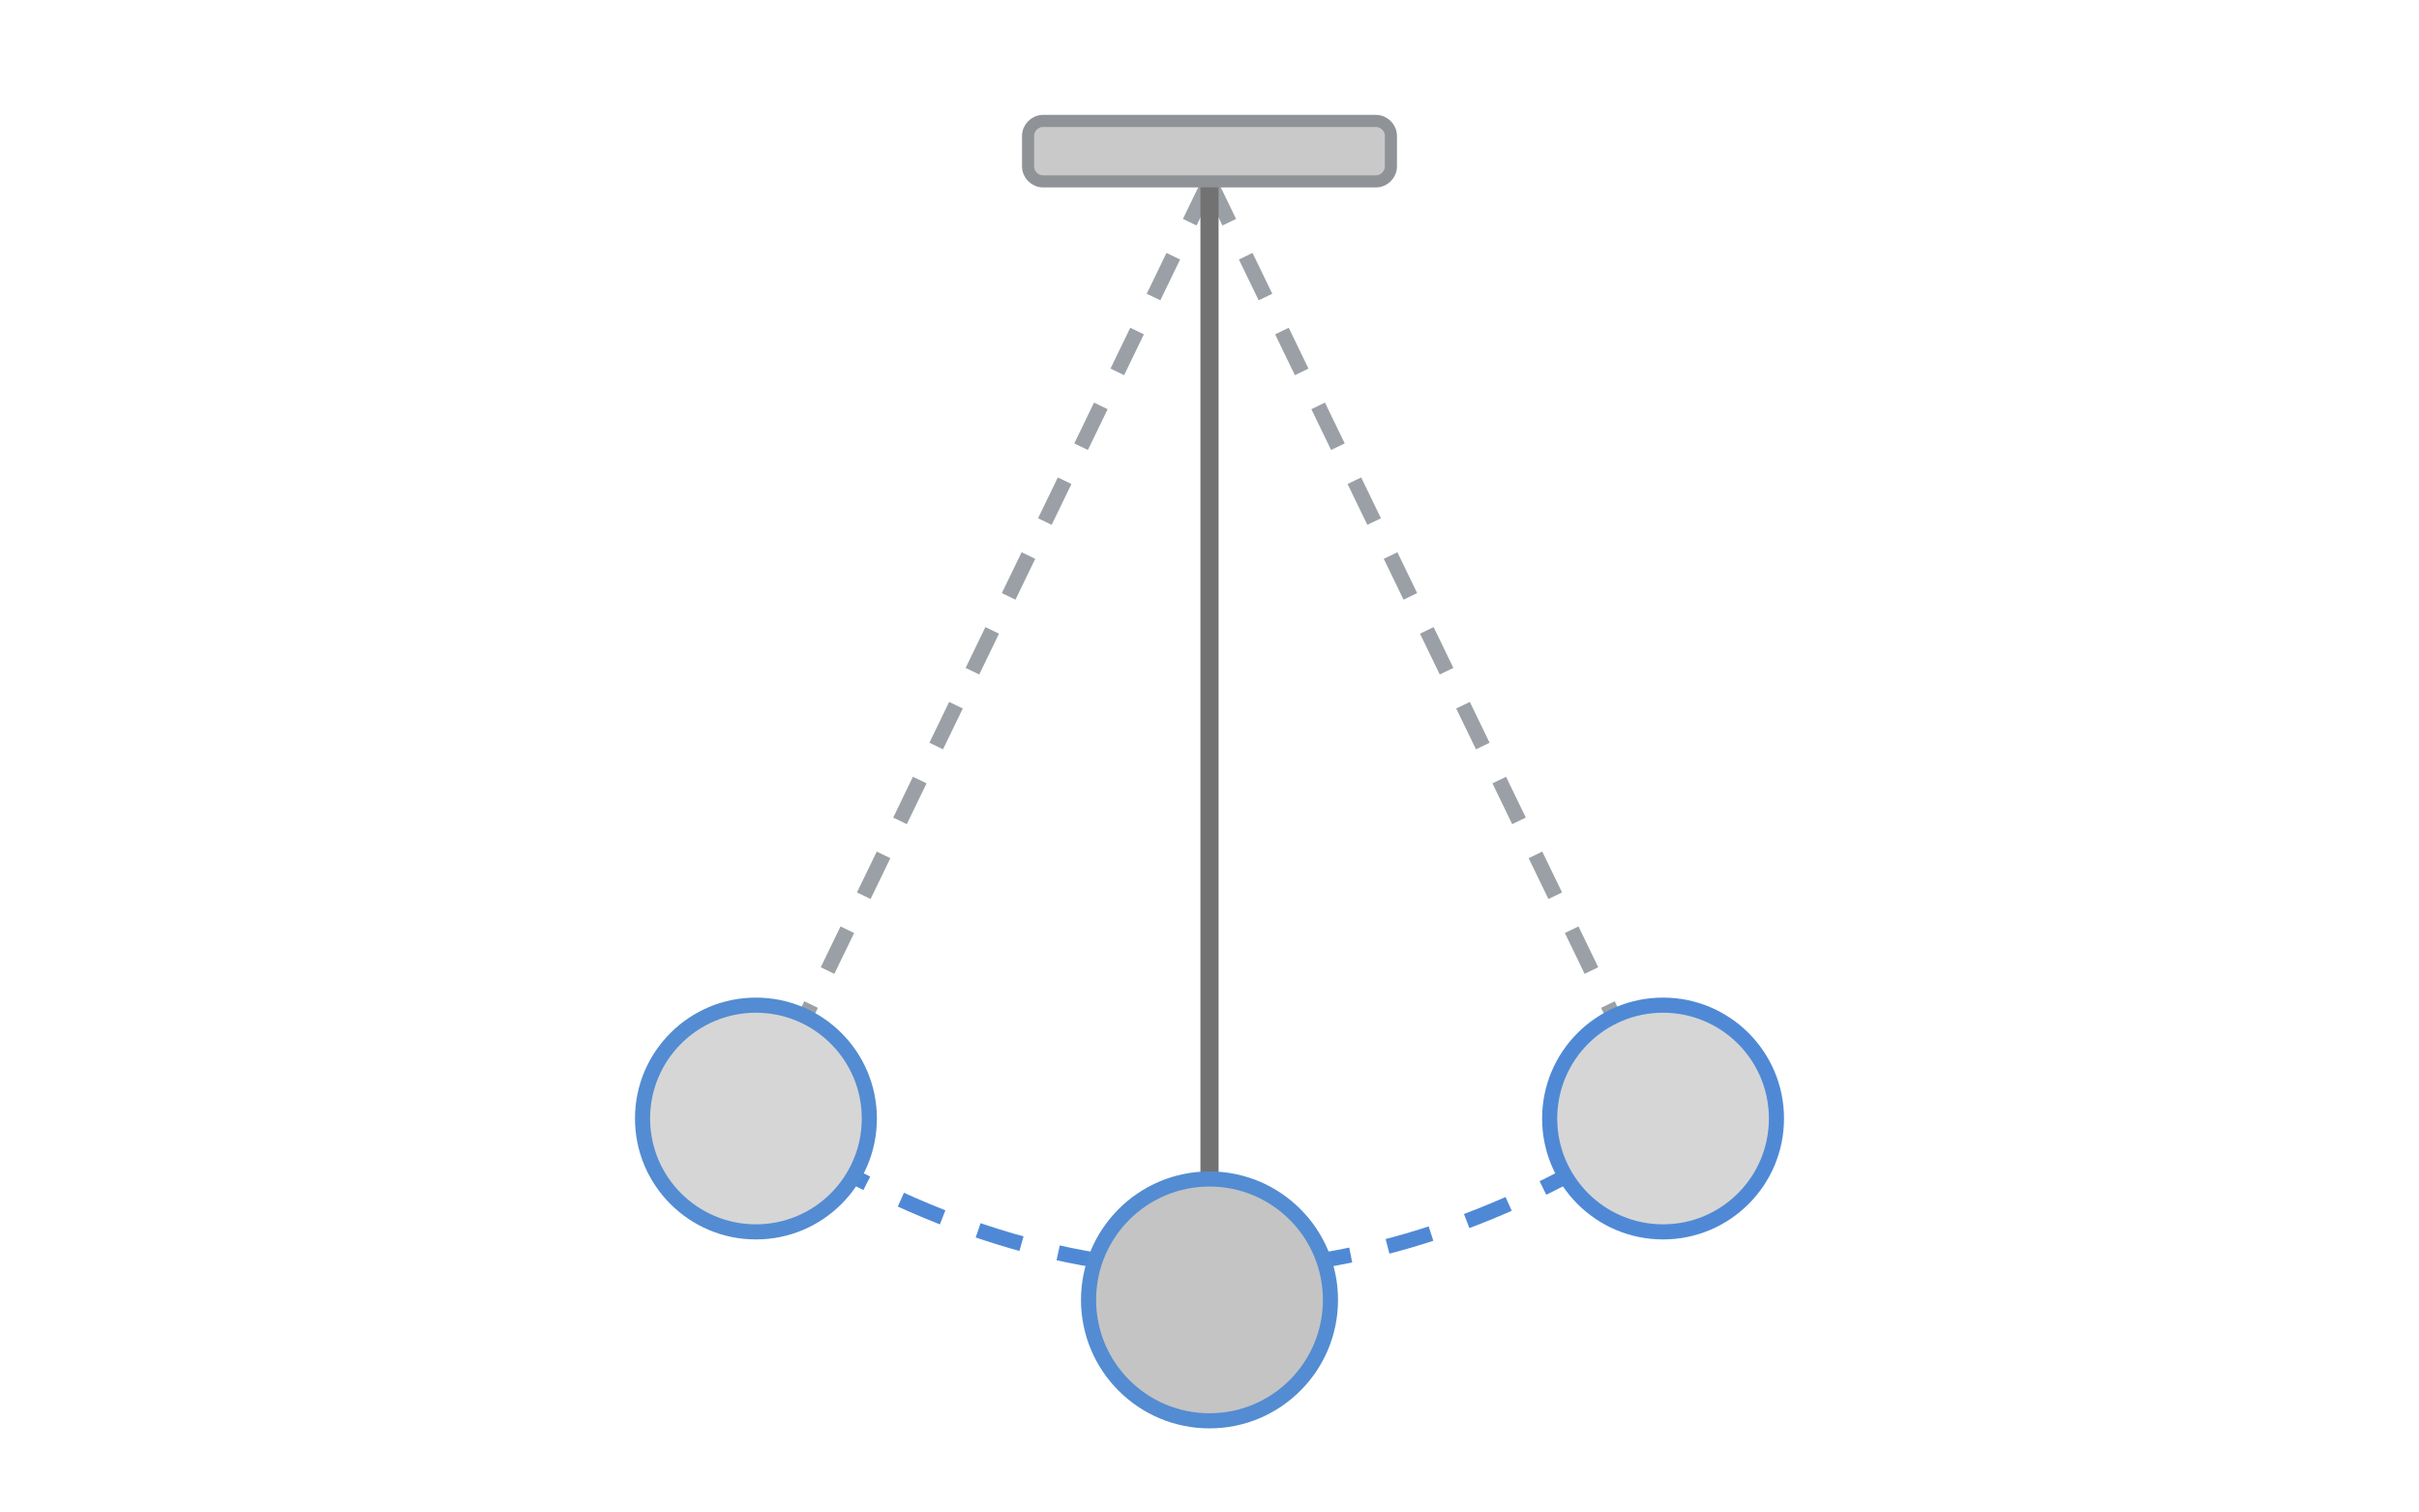
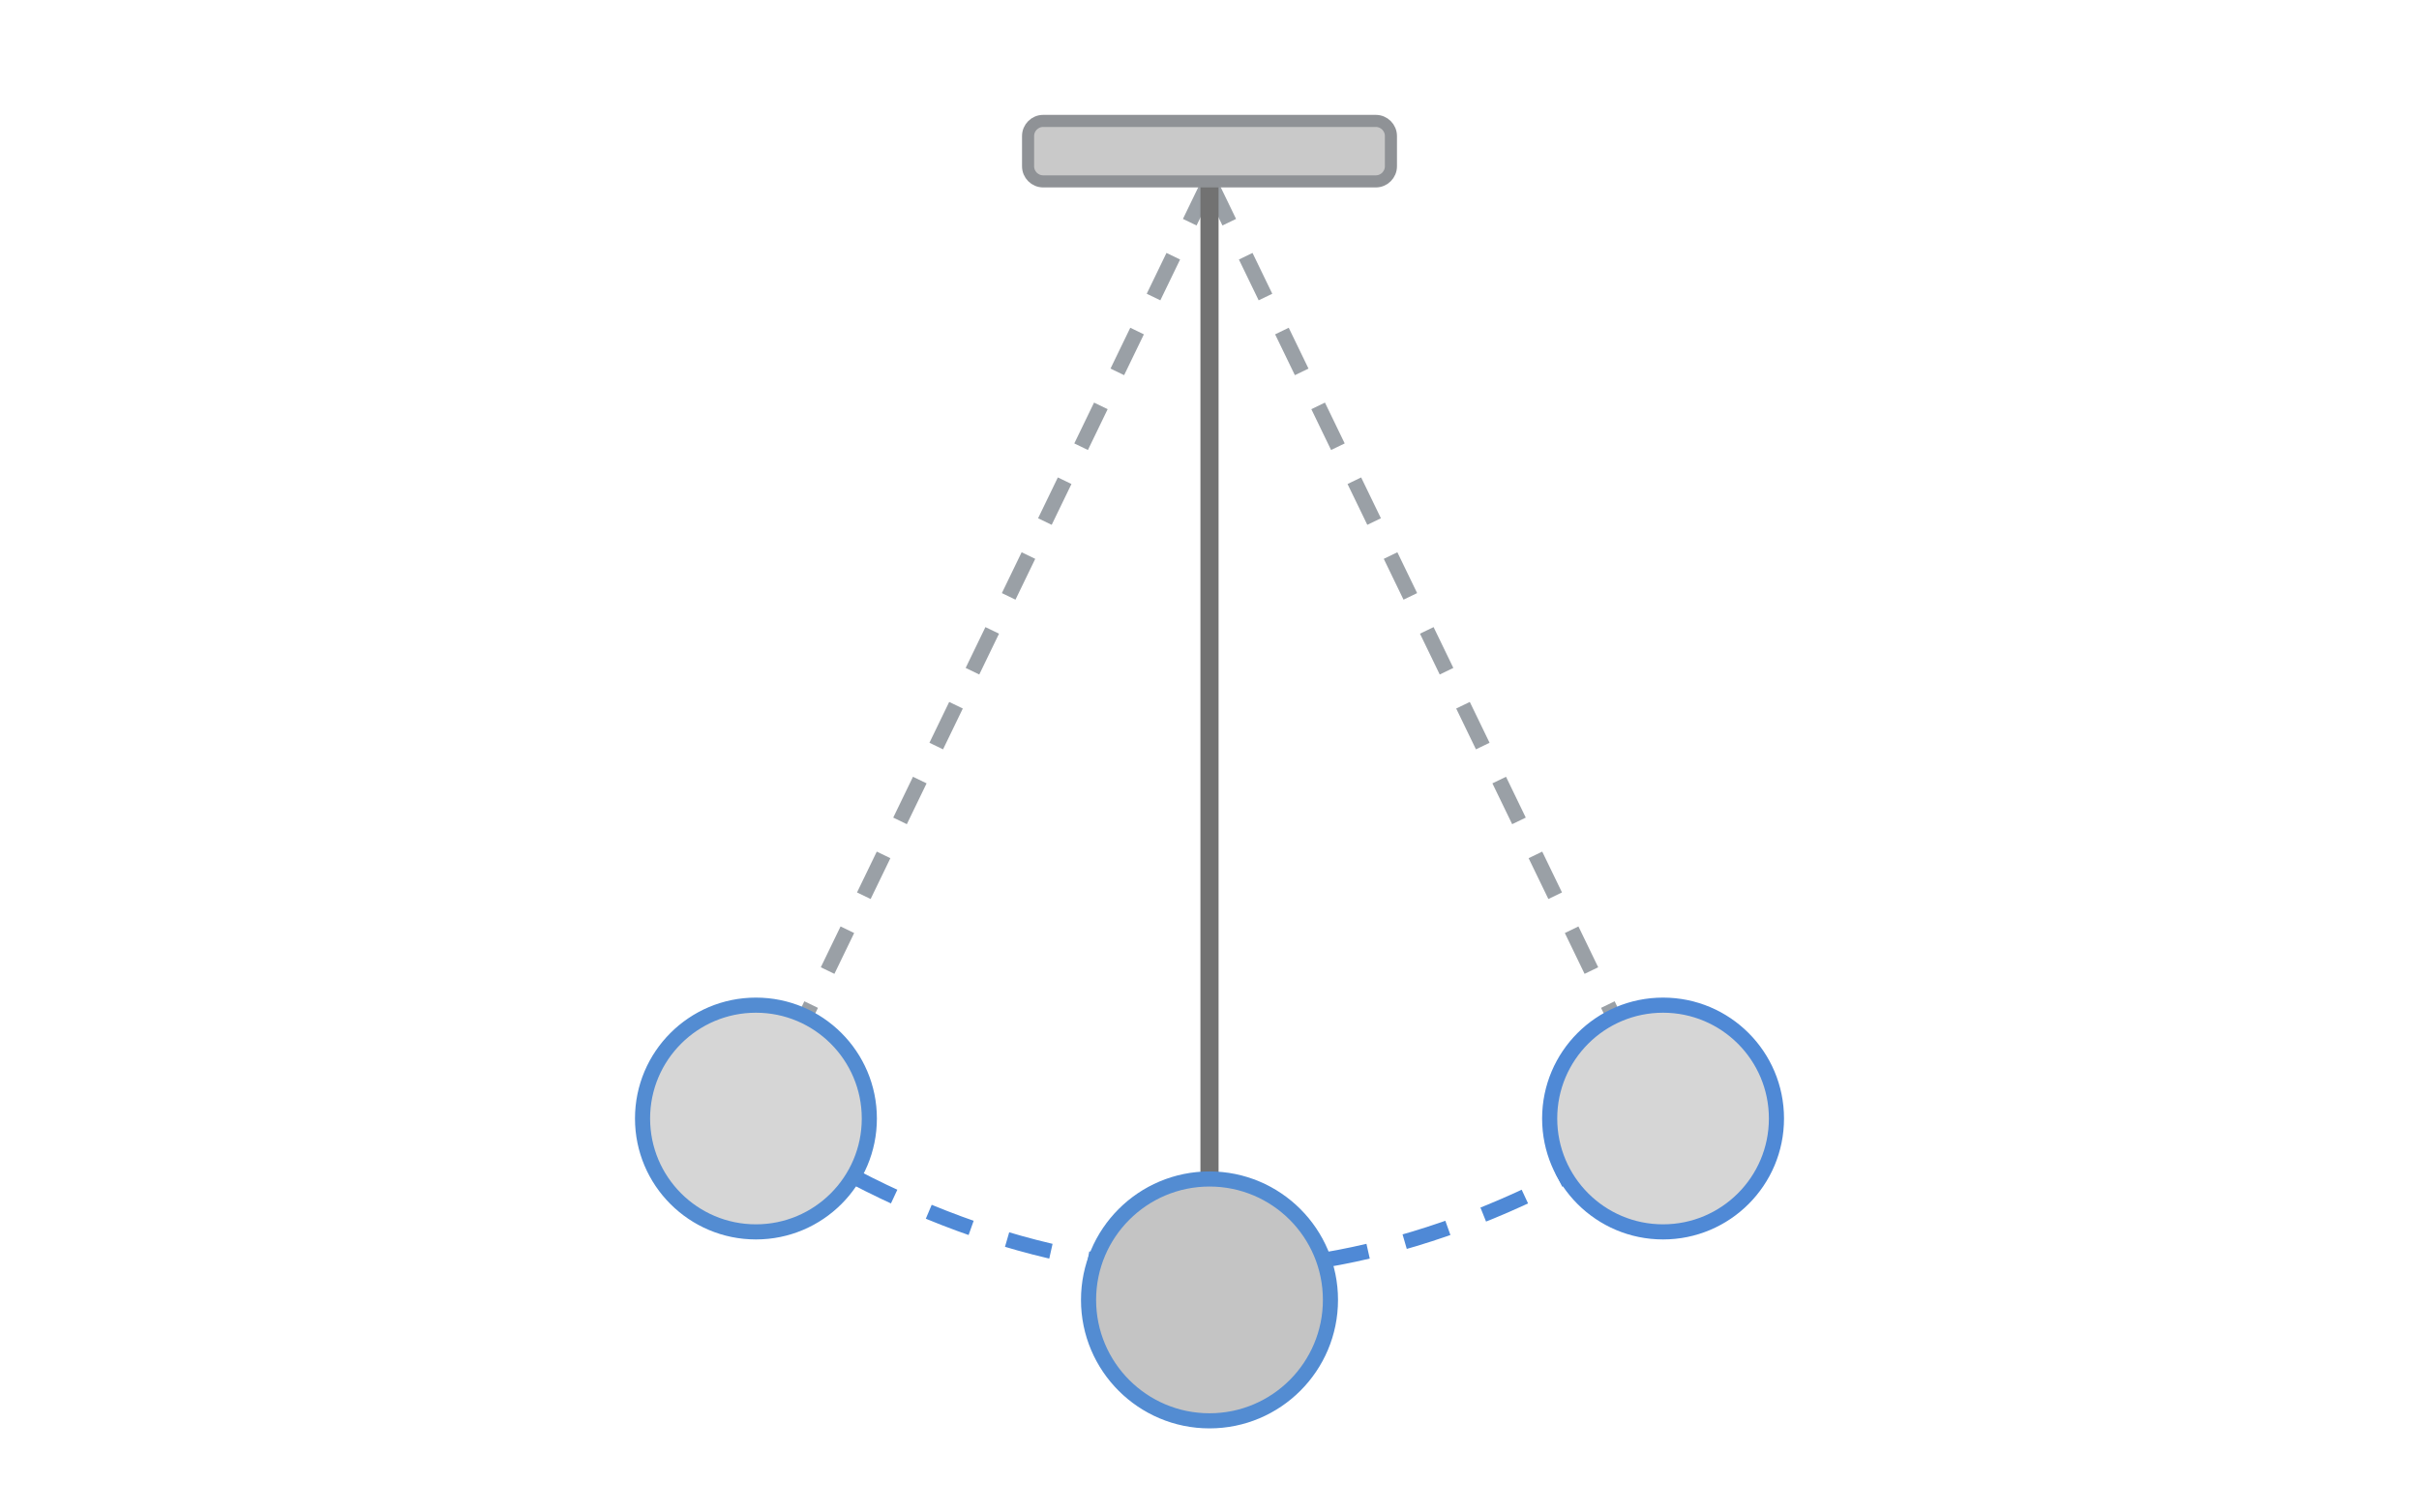
<svg xmlns="http://www.w3.org/2000/svg" viewBox="0 0 160 100" width="160" height="100" version="1.1" id="svg8">
  <defs id="defs8" />
-   <path d="M50 74 Q80 94 110 74" fill="none" stroke="#9aa0a6" stroke-width="1" stroke-dasharray="3 2.5" id="path1" style="stroke:#4f89d6;stroke-opacity:1" />
-   <line x1="80" y1="12" x2="50" y2="74" stroke="#9aa0a6" stroke-width="1" stroke-dasharray="3 2.5" id="line1" />
-   <line x1="80" y1="12" x2="110" y2="74" stroke="#9aa0a6" stroke-width="1" stroke-dasharray="3 2.5" id="line2" />
-   <line x1="80" y1="12" x2="80" y2="86" stroke="#727272" stroke-width="1.2" id="line3" />
-   <rect x="68" y="8" width="24" height="4" rx="1" fill="#c9c9c9" stroke="#8f9296" stroke-width="0.8" id="rect3" />
-   <circle cx="50" cy="74" r="7.5" fill="#d6d6d6" stroke="#8f9296" stroke-width="1" id="circle3" style="stroke:#538cd2;stroke-opacity:1" />
-   <circle cx="110" cy="74" r="7.5" fill="#d6d6d6" stroke="#8f9296" stroke-width="1" id="circle4" style="stroke:#4f89d6;stroke-opacity:1" />
-   <circle cx="80" cy="86" r="8" fill="#c4c4c4" stroke="#8f9296" stroke-width="1" id="circle5" style="stroke:#538cd2;stroke-opacity:1" />
+   <path d="M56.45 77.84 Q64.45 82.02 72.45 83.37 M87.55 83.37 Q95.55 82.02 103.55 77.84" fill="none" stroke="#9aa0a6" stroke-width="1" stroke-dasharray="3 2.5" id="path1" style="stroke:#4f89d6;stroke-opacity:1" />
+   <line x1="80" y1="12" x2="53.27" y2="67.25" stroke="#9aa0a6" stroke-width="1" stroke-dasharray="3 2.5" id="line1" />
+   <line x1="80" y1="12" x2="106.73" y2="67.25" stroke="#9aa0a6" stroke-width="1" stroke-dasharray="3 2.5" id="line2" />
+   <line x1="80" y1="12" x2="80.0" y2="78.0" stroke="#727272" stroke-width="1.2" id="line3" />
+   <rect x="68" y="8" width="24" height="4" rx="1" fill="#727272" fill-opacity="0.38" stroke="#8f9296" stroke-width="0.8" id="rect3" />
+   <circle cx="50" cy="74" r="7.5" fill="#727272" fill-opacity="0.29" stroke="#8f9296" stroke-width="1" id="circle3" style="stroke:#538cd2;stroke-opacity:1" />
+   <circle cx="110" cy="74" r="7.5" fill="#727272" fill-opacity="0.29" stroke="#8f9296" stroke-width="1" id="circle4" style="stroke:#4f89d6;stroke-opacity:1" />
+   <circle cx="80" cy="86" r="8" fill="#727272" fill-opacity="0.42" stroke="#8f9296" stroke-width="1" id="circle5" style="stroke:#538cd2;stroke-opacity:1" />
</svg>
